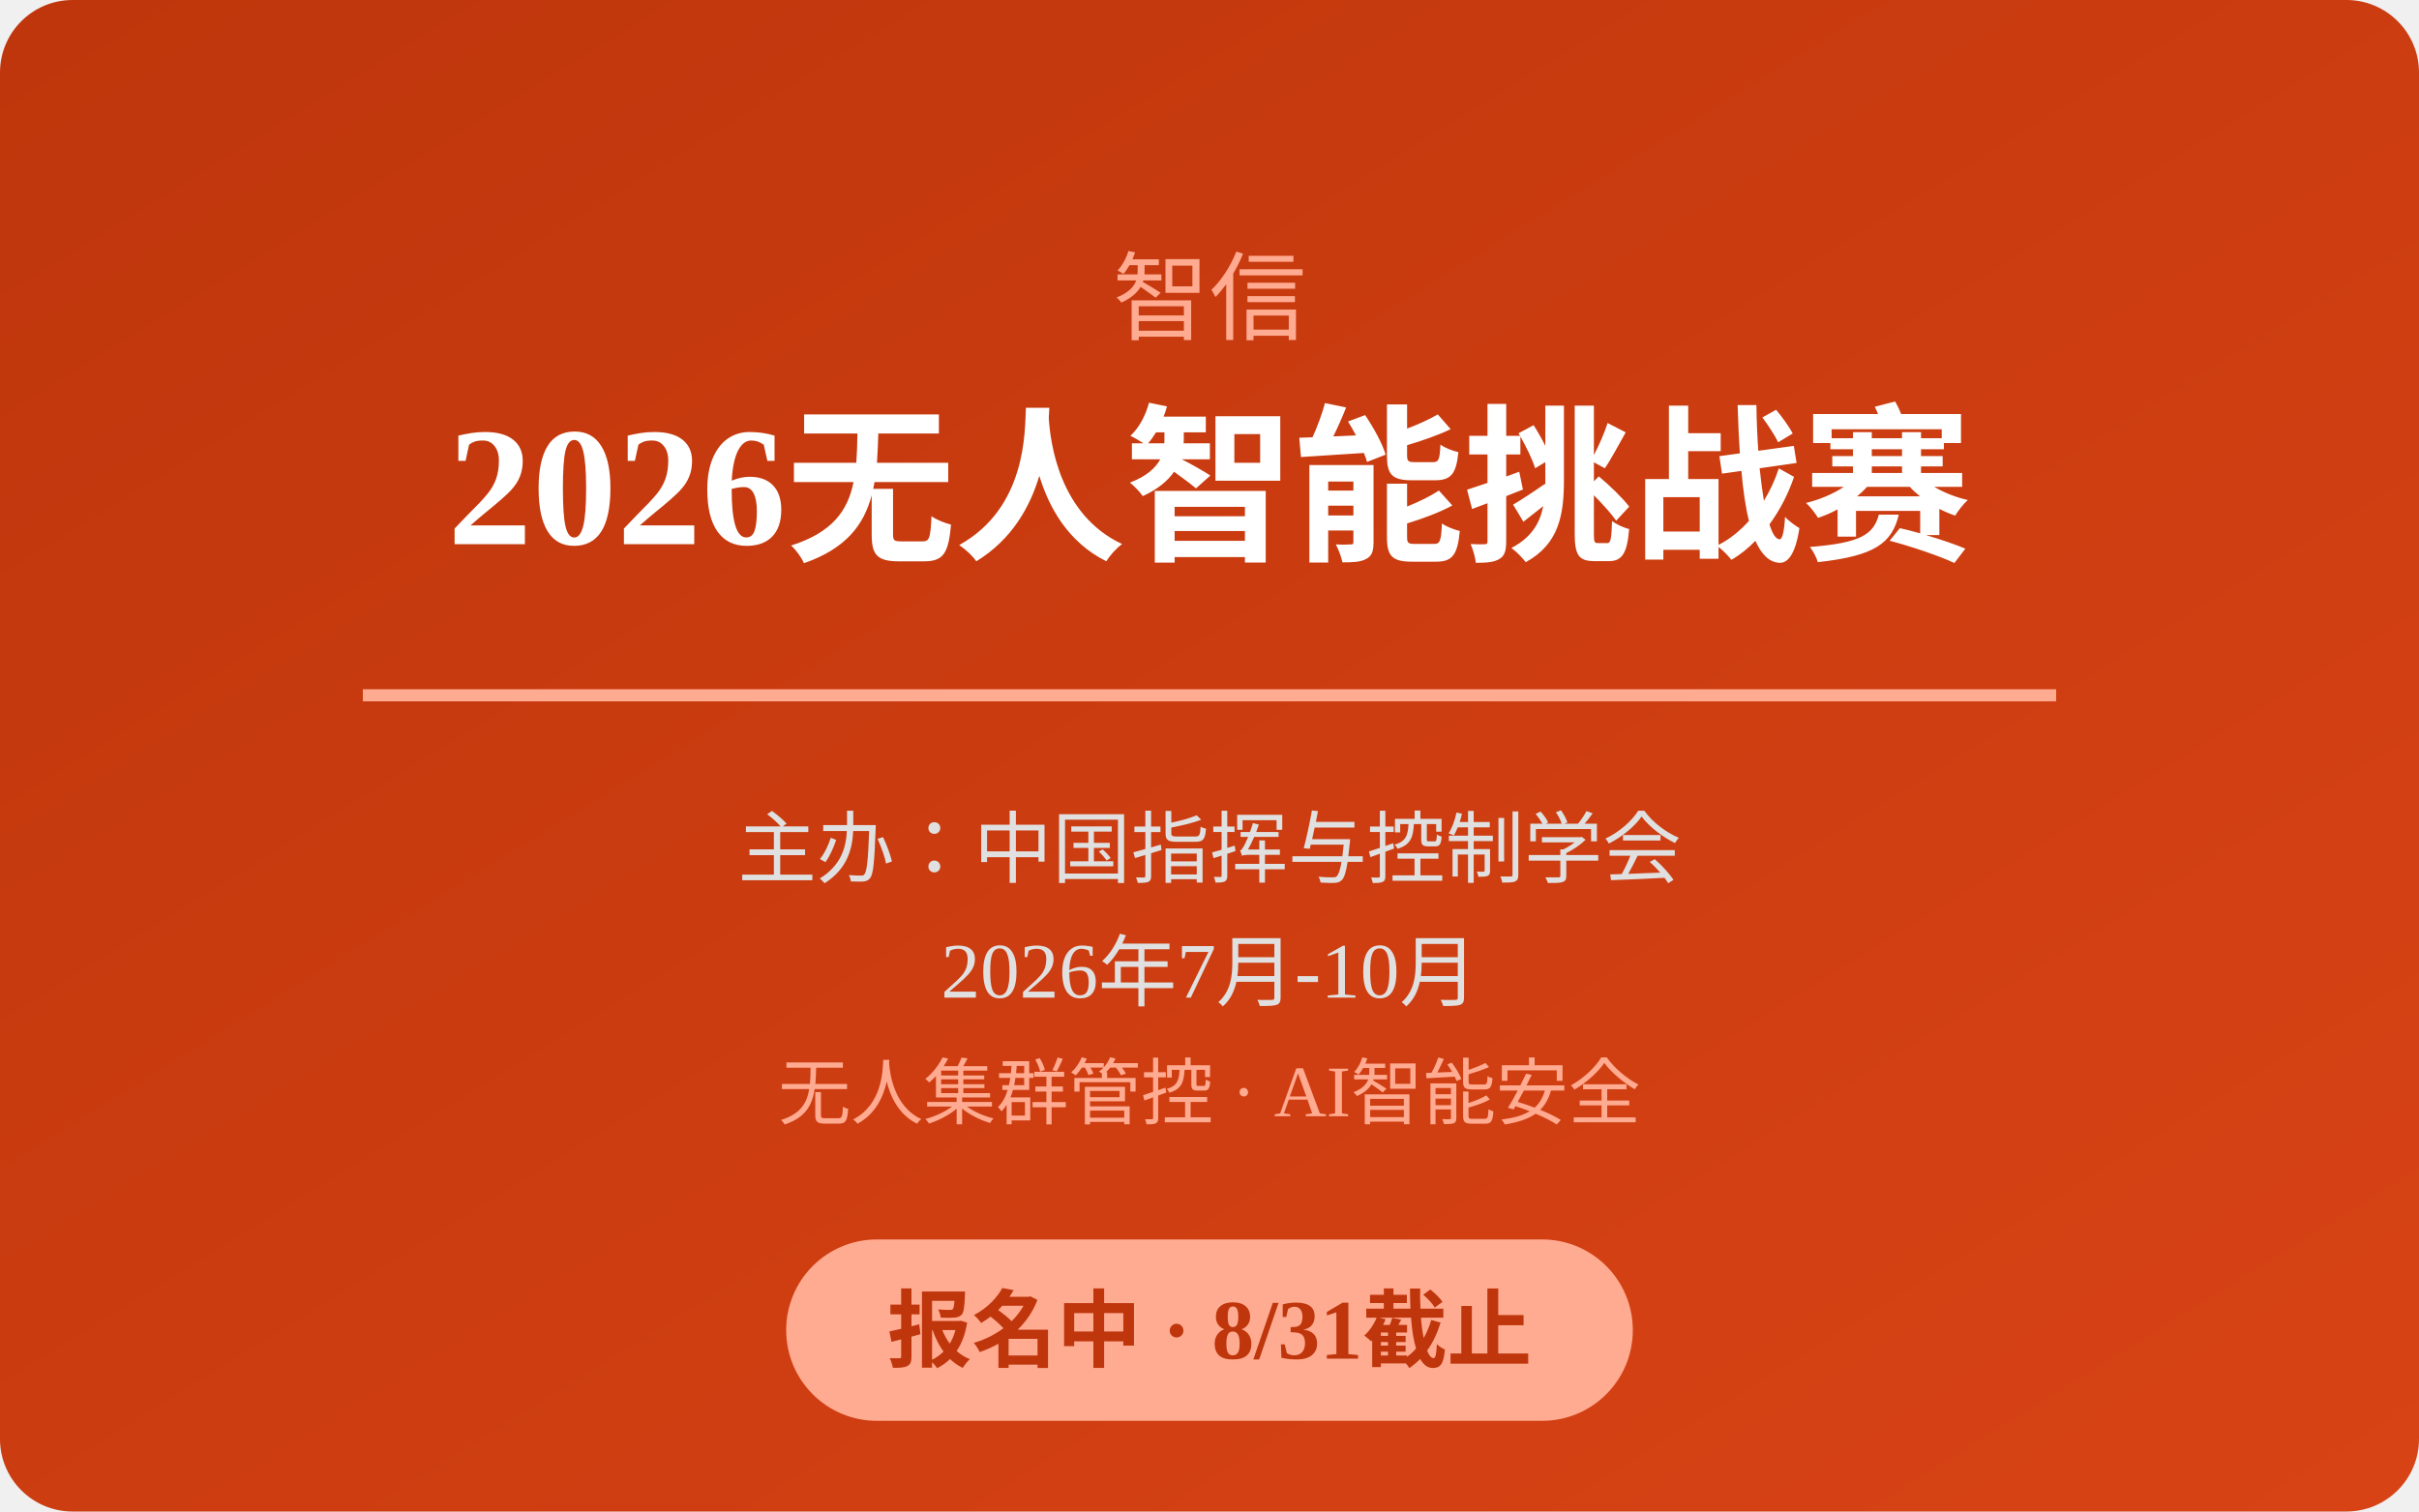
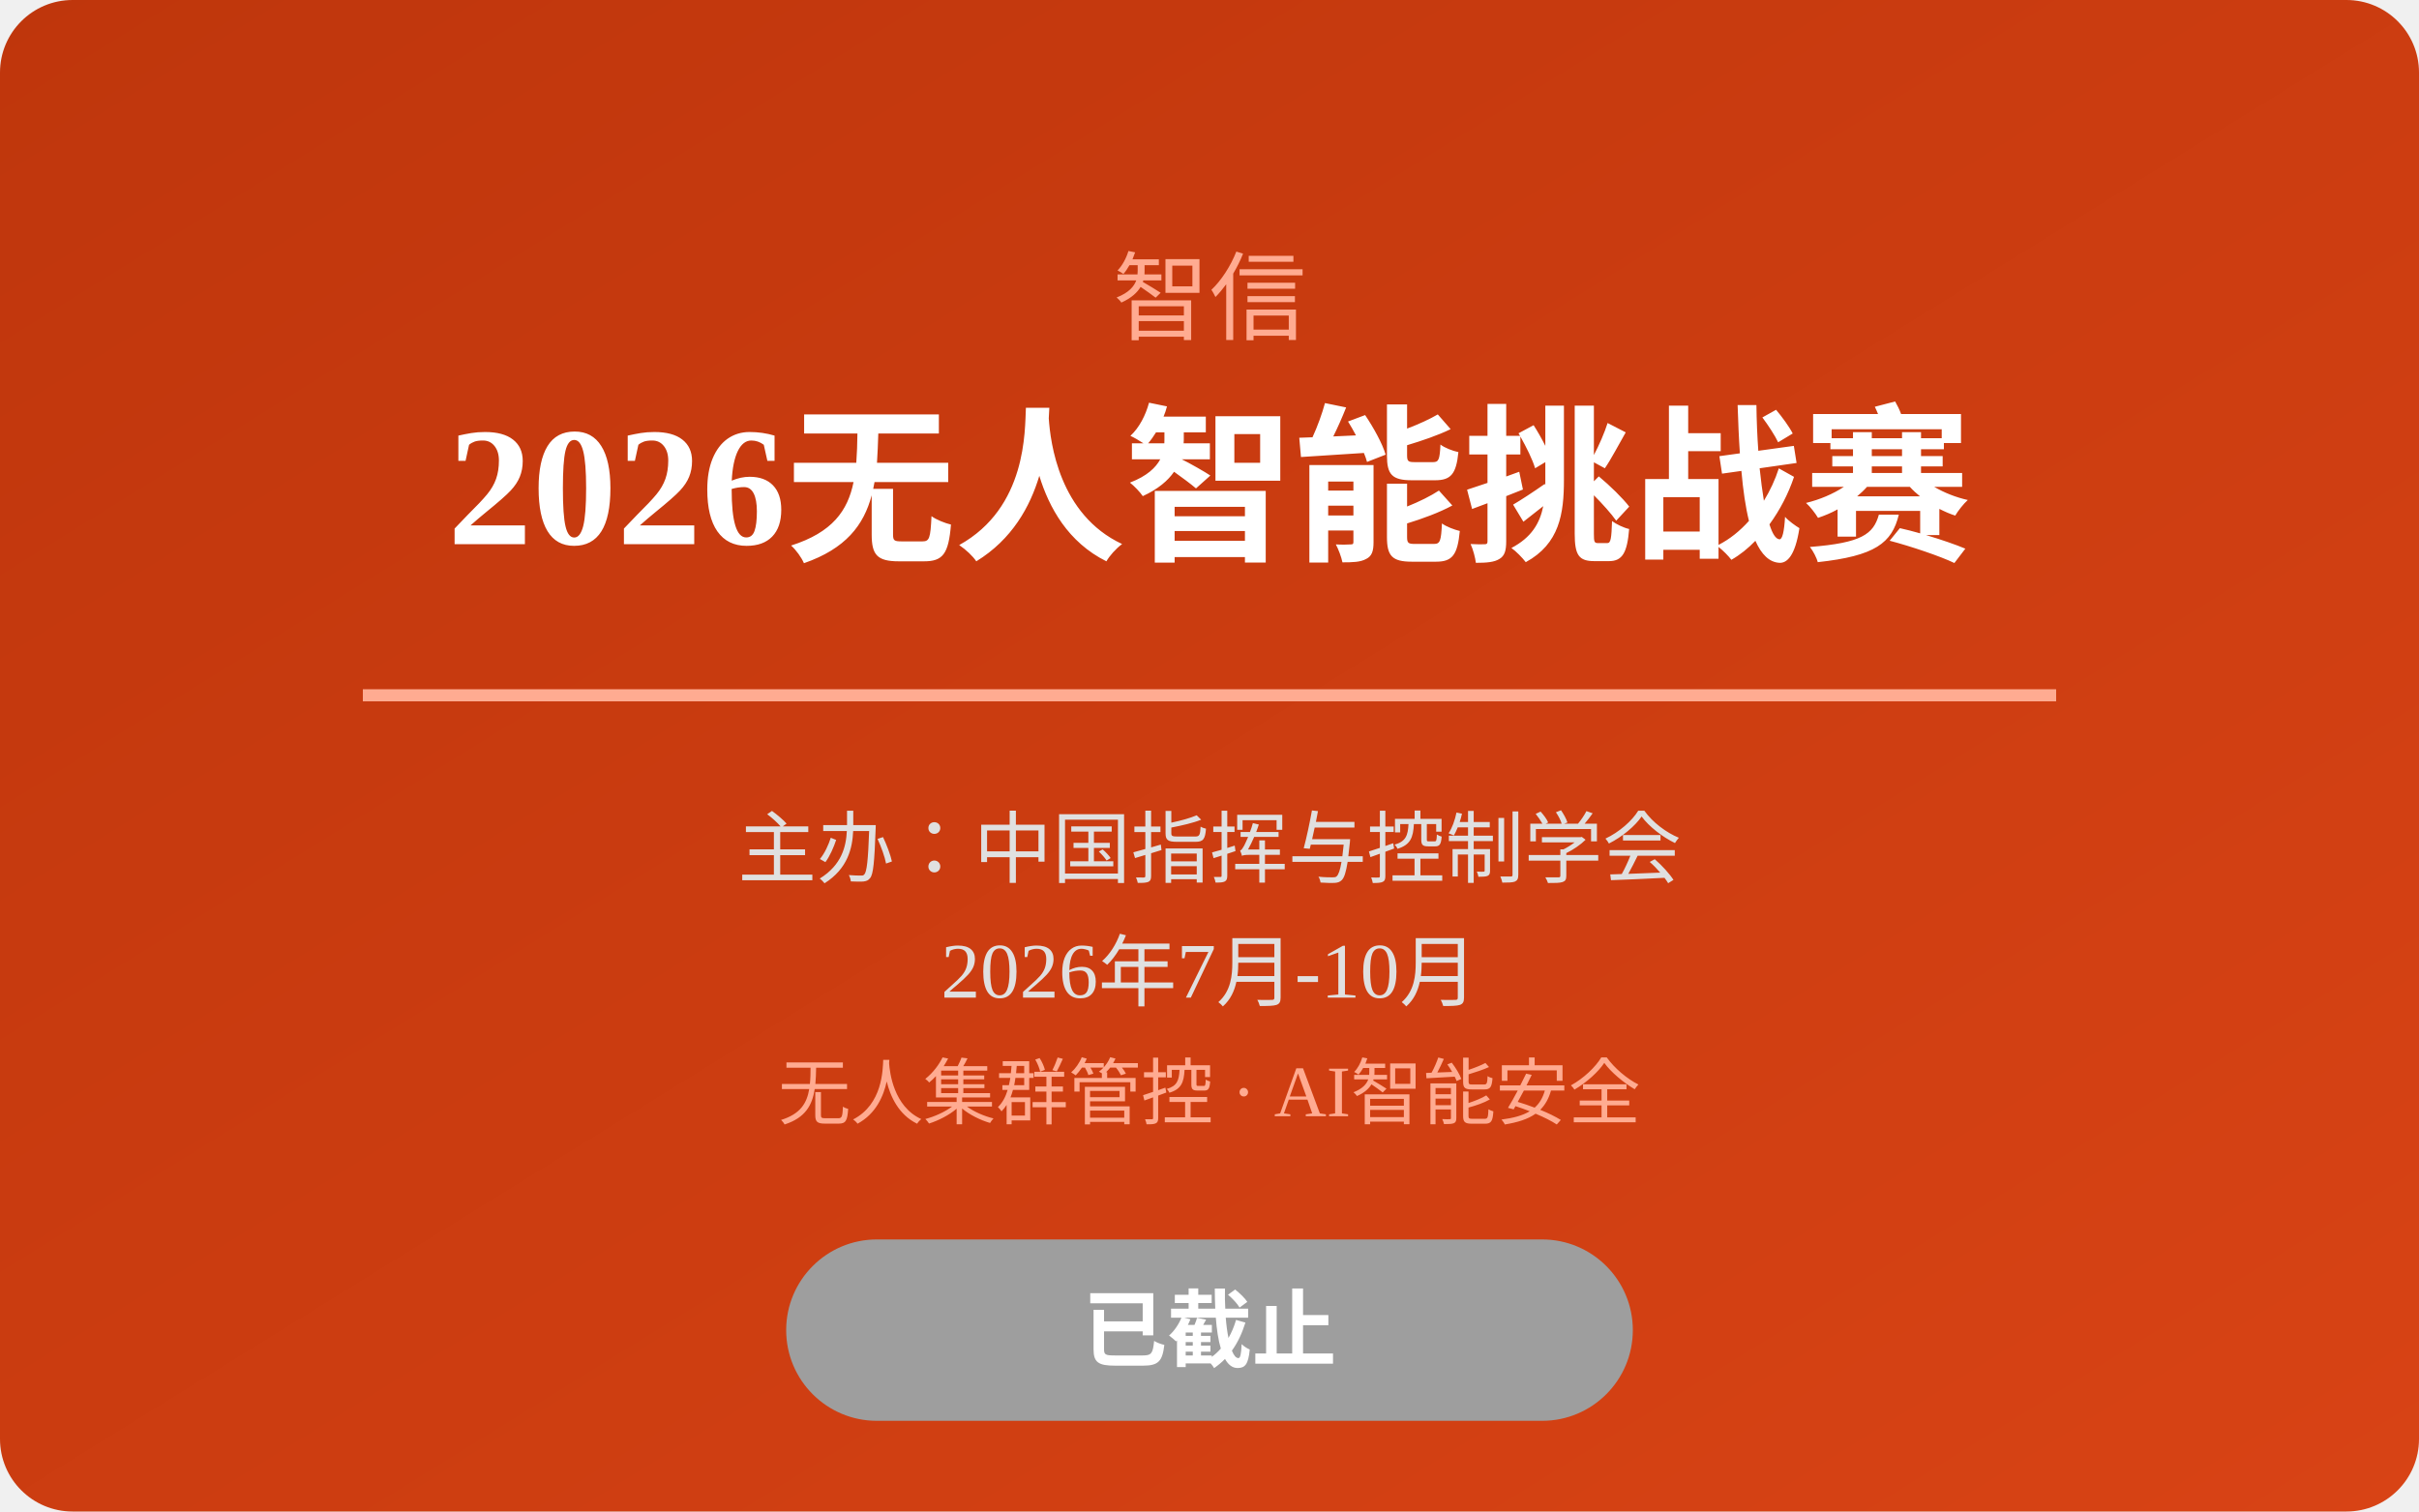
<svg xmlns="http://www.w3.org/2000/svg" width="400" height="250" viewBox="0 0 400 250">
  <defs>
    <linearGradient id="bg4" x1="0%" y1="0%" x2="100%" y2="100%">
      <stop offset="0%" style="stop-color:#bf360c" />
      <stop offset="100%" style="stop-color:#d84315" />
    </linearGradient>
  </defs>
  <rect width="400" height="250" fill="url(#bg4)" rx="12" />
  <text x="200" y="55" text-anchor="middle" fill="#ffab91" font-size="16">智信</text>
  <text x="200" y="90" text-anchor="middle" fill="#fff" font-size="28" font-weight="bold">2026无人智能挑战赛</text>
  <line x1="60" y1="115" x2="340" y2="115" stroke="#ffab91" stroke-width="2" />
  <text x="200" y="145" text-anchor="middle" fill="#e0e0e0" font-size="13">主办：中国指挥与控制学会</text>
  <text x="200" y="165" text-anchor="middle" fill="#e0e0e0" font-size="13">2026年7月-10月</text>
  <text x="200" y="185" text-anchor="middle" fill="#ffab91" font-size="12">无人集群管控 · AI智能安全</text>
-   <rect x="130" y="205" width="140" height="30" rx="15" fill="#ffab91" />
-   <text x="200" y="225" text-anchor="middle" fill="#bf360c" font-size="14" font-weight="bold">报名中 · 8/31截止</text>
+   <rect x="130" y="205" width="140" height="30" rx="15" fill="#9e9e9e" />
+   <text x="200" y="225" text-anchor="middle" fill="#ffffff" font-size="14" font-weight="bold">已截止</text>
</svg>
